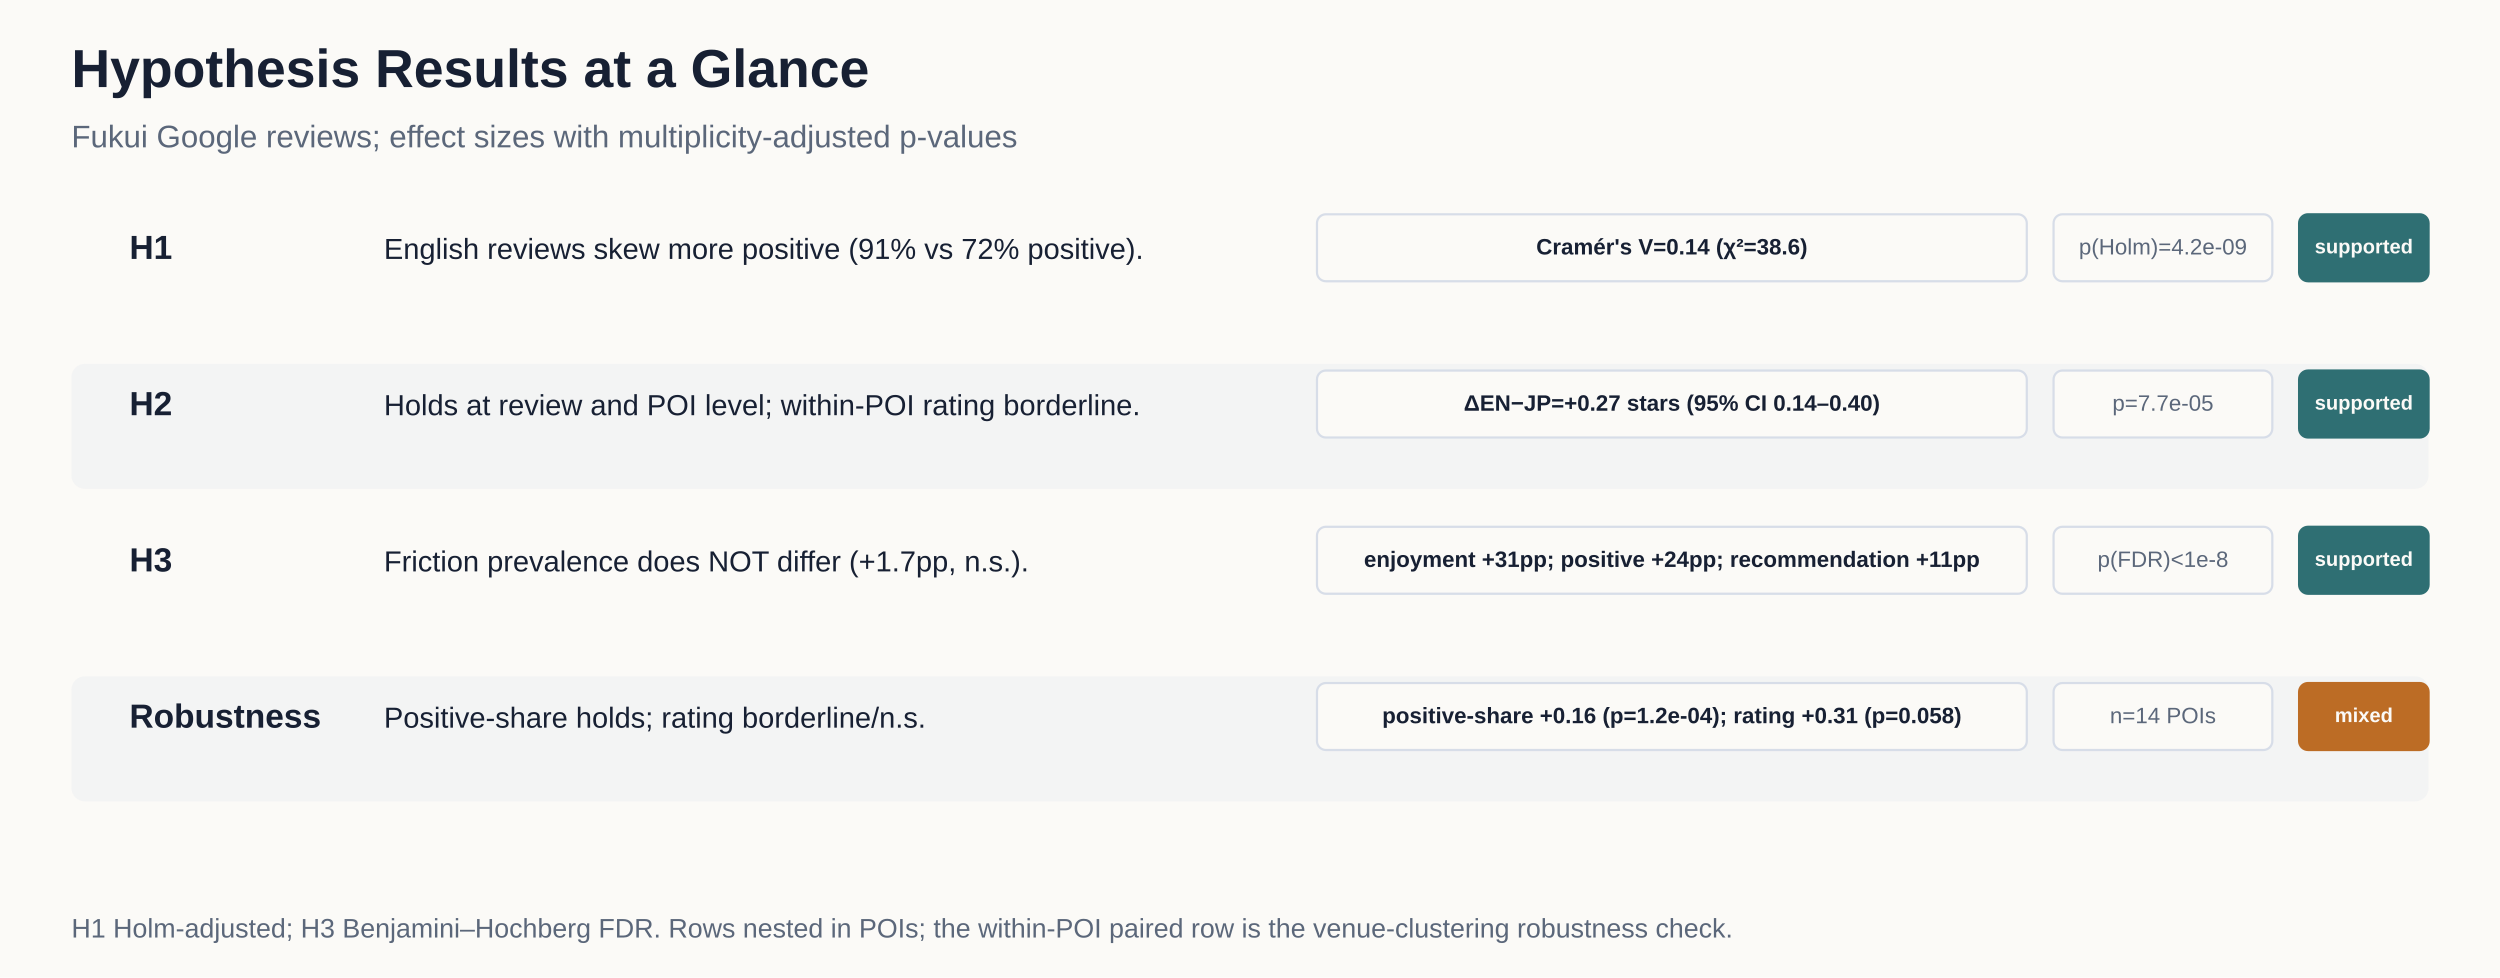
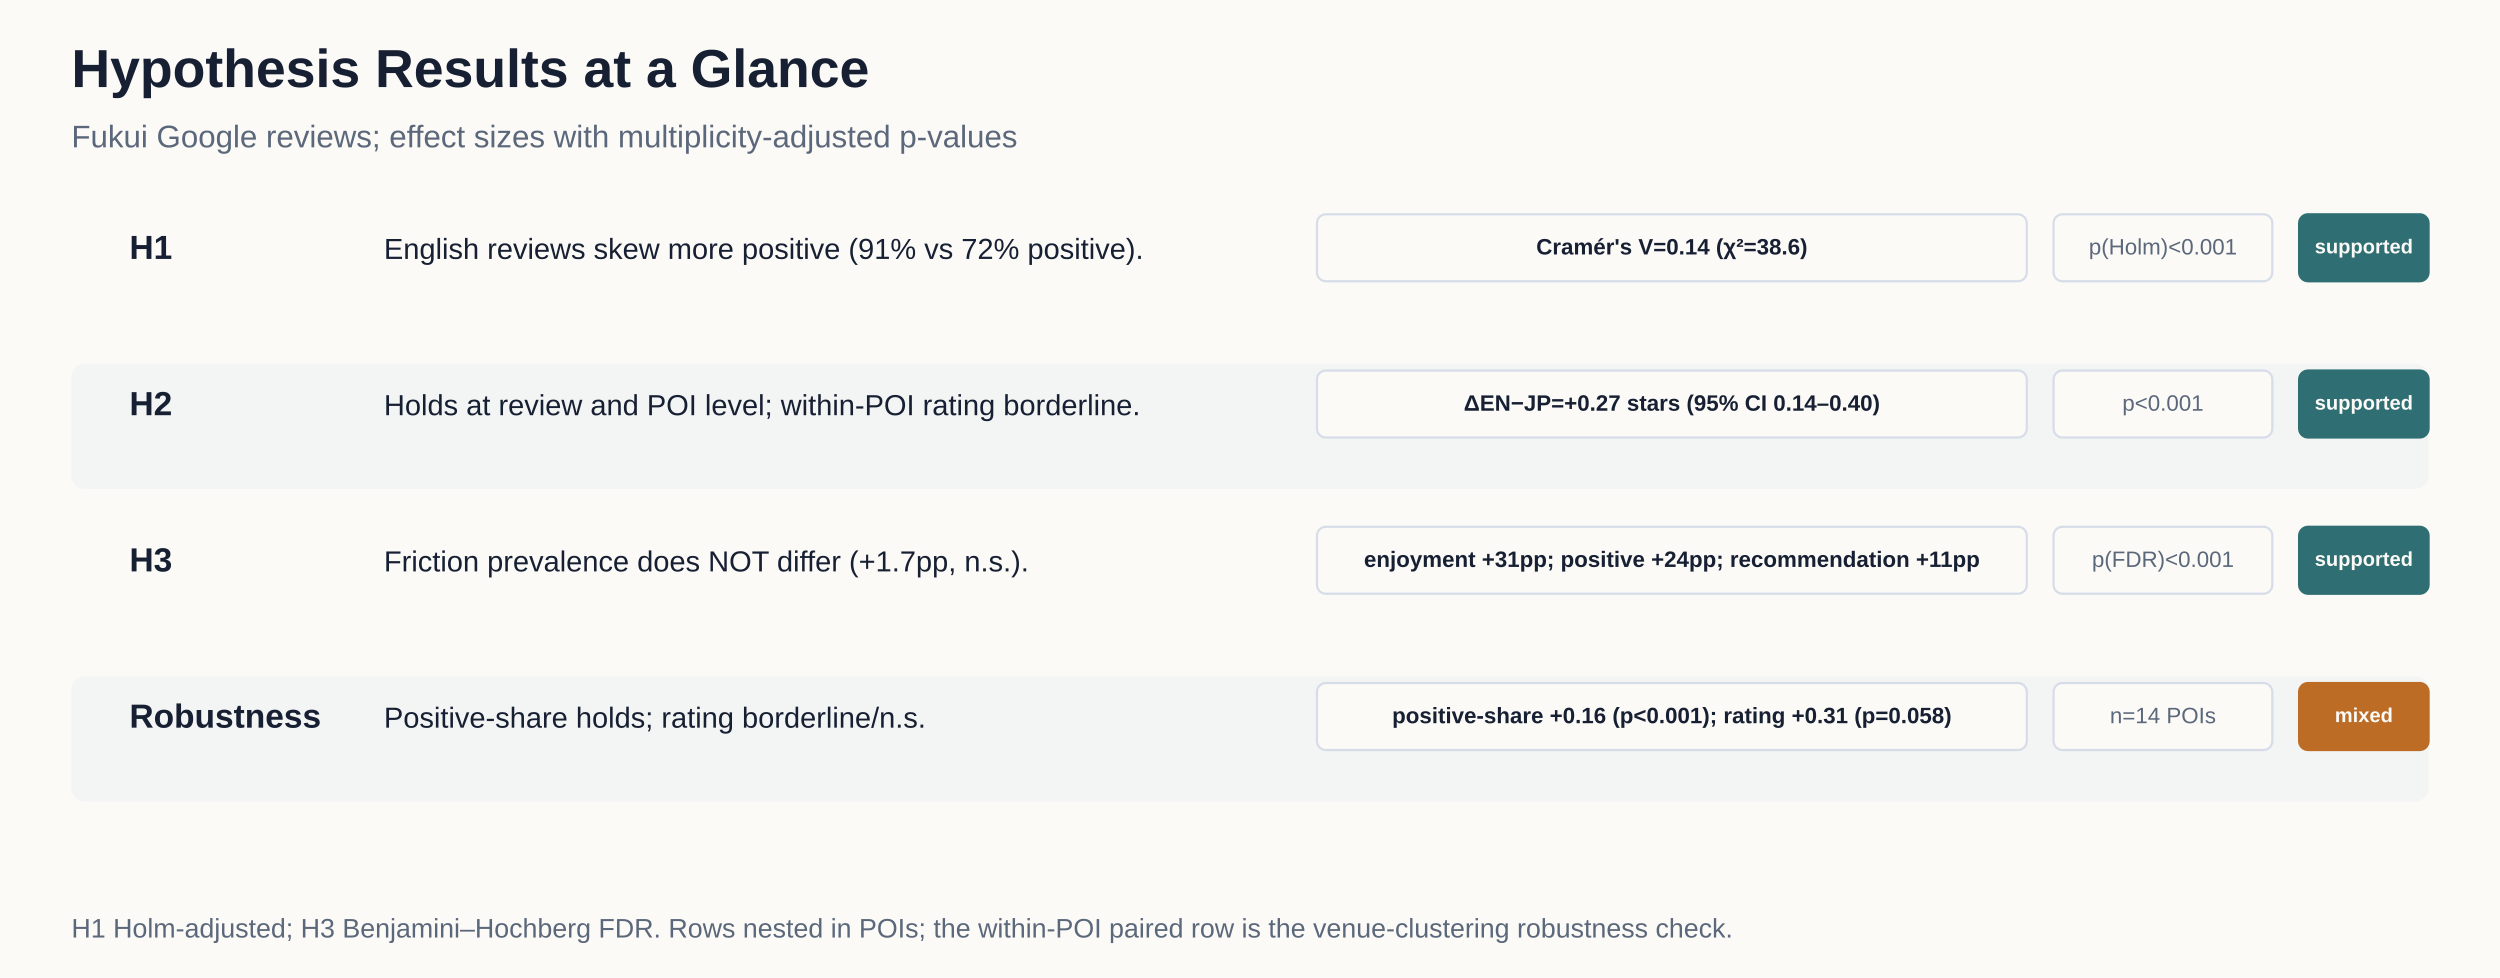
<svg xmlns="http://www.w3.org/2000/svg" width="1120" height="438" viewBox="0 0 1120 438">
  <rect width="100%" height="100%" fill="#fbfaf7" />
  <text x="32.00" y="39.00" text-anchor="start" font-family="Arial, sans-serif" font-size="24" font-weight="700" fill="#172033">Hypothesis Results at a Glance</text>
  <text x="32.00" y="66.00" text-anchor="start" font-family="Arial, sans-serif" font-size="14" font-weight="400" fill="#5b677a">Fukui Google reviews; effect sizes with multiplicity-adjusted p-values</text>
  <text x="58.00" y="116.00" text-anchor="start" font-family="Arial, sans-serif" font-size="15" font-weight="700" fill="#172033">H1</text>
  <text x="172.00" y="116.00" text-anchor="start" font-family="Arial, sans-serif" font-size="13" font-weight="400" fill="#172033">English reviews skew more positive (91% vs 72% positive).</text>
  <rect x="590.00" y="96.00" width="318.00" height="30.00" rx="4" fill="#fbfaf7" stroke="#d7dde8" stroke-width="1" />
  <text x="749.00" y="114.00" text-anchor="middle" font-family="Arial, sans-serif" font-size="10" font-weight="700" fill="#172033">Cramér's V=0.14 (χ²=38.6)</text>
  <rect x="920.00" y="96.00" width="98.00" height="30.00" rx="4" fill="#fbfaf7" stroke="#d7dde8" stroke-width="1" />
-   <text x="969.00" y="114.00" text-anchor="middle" font-family="Arial, sans-serif" font-size="10" font-weight="400" fill="#5b677a">p(Holm)=4.2e-09</text>
+   <text x="969.00" y="114.00" text-anchor="middle" font-family="Arial, sans-serif" font-size="10" font-weight="400" fill="#5b677a">p(Holm)&lt;0.001</text>
  <rect x="1030.00" y="96.00" width="58.00" height="30.00" rx="4" fill="#2f6f73" stroke="#2f6f73" stroke-width="1" />
  <text x="1059.00" y="113.50" text-anchor="middle" font-family="Arial, sans-serif" font-size="9" font-weight="700" fill="#fbfaf7">supported</text>
  <rect x="32" y="163.00" width="1056" height="56" rx="6" fill="#d7dde8" opacity="0.22" />
  <text x="58.00" y="186.00" text-anchor="start" font-family="Arial, sans-serif" font-size="15" font-weight="700" fill="#172033">H2</text>
  <text x="172.00" y="186.00" text-anchor="start" font-family="Arial, sans-serif" font-size="13" font-weight="400" fill="#172033">Holds at review and POI level; within-POI rating borderline.</text>
  <rect x="590.00" y="166.00" width="318.00" height="30.00" rx="4" fill="#fbfaf7" stroke="#d7dde8" stroke-width="1" />
  <text x="749.00" y="184.00" text-anchor="middle" font-family="Arial, sans-serif" font-size="10" font-weight="700" fill="#172033">ΔEN−JP=+0.27 stars (95% CI 0.14–0.40)</text>
  <rect x="920.00" y="166.00" width="98.00" height="30.00" rx="4" fill="#fbfaf7" stroke="#d7dde8" stroke-width="1" />
-   <text x="969.00" y="184.00" text-anchor="middle" font-family="Arial, sans-serif" font-size="10" font-weight="400" fill="#5b677a">p=7.7e-05</text>
+   <text x="969.00" y="184.00" text-anchor="middle" font-family="Arial, sans-serif" font-size="10" font-weight="400" fill="#5b677a">p&lt;0.001</text>
  <rect x="1030.00" y="166.00" width="58.00" height="30.00" rx="4" fill="#2f6f73" stroke="#2f6f73" stroke-width="1" />
  <text x="1059.00" y="183.50" text-anchor="middle" font-family="Arial, sans-serif" font-size="9" font-weight="700" fill="#fbfaf7">supported</text>
  <text x="58.00" y="256.00" text-anchor="start" font-family="Arial, sans-serif" font-size="15" font-weight="700" fill="#172033">H3</text>
  <text x="172.00" y="256.00" text-anchor="start" font-family="Arial, sans-serif" font-size="13" font-weight="400" fill="#172033">Friction prevalence does NOT differ (+1.7pp, n.s.).</text>
  <rect x="590.00" y="236.00" width="318.00" height="30.00" rx="4" fill="#fbfaf7" stroke="#d7dde8" stroke-width="1" />
  <text x="749.00" y="254.00" text-anchor="middle" font-family="Arial, sans-serif" font-size="10" font-weight="700" fill="#172033">enjoyment +31pp; positive +24pp; recommendation +11pp</text>
  <rect x="920.00" y="236.00" width="98.00" height="30.00" rx="4" fill="#fbfaf7" stroke="#d7dde8" stroke-width="1" />
-   <text x="969.00" y="254.00" text-anchor="middle" font-family="Arial, sans-serif" font-size="10" font-weight="400" fill="#5b677a">p(FDR)&lt;1e-8</text>
+   <text x="969.00" y="254.00" text-anchor="middle" font-family="Arial, sans-serif" font-size="10" font-weight="400" fill="#5b677a">p(FDR)&lt;0.001</text>
  <rect x="1030.00" y="236.00" width="58.00" height="30.00" rx="4" fill="#2f6f73" stroke="#2f6f73" stroke-width="1" />
  <text x="1059.00" y="253.50" text-anchor="middle" font-family="Arial, sans-serif" font-size="9" font-weight="700" fill="#fbfaf7">supported</text>
  <rect x="32" y="303.00" width="1056" height="56" rx="6" fill="#d7dde8" opacity="0.22" />
  <text x="58.00" y="326.00" text-anchor="start" font-family="Arial, sans-serif" font-size="15" font-weight="700" fill="#172033">Robustness</text>
  <text x="172.00" y="326.00" text-anchor="start" font-family="Arial, sans-serif" font-size="13" font-weight="400" fill="#172033">Positive-share holds; rating borderline/n.s.</text>
  <rect x="590.00" y="306.00" width="318.00" height="30.00" rx="4" fill="#fbfaf7" stroke="#d7dde8" stroke-width="1" />
-   <text x="749.00" y="324.00" text-anchor="middle" font-family="Arial, sans-serif" font-size="10" font-weight="700" fill="#172033">positive-share +0.16 (p=1.2e-04); rating +0.31 (p=0.058)</text>
+   <text x="749.00" y="324.00" text-anchor="middle" font-family="Arial, sans-serif" font-size="10" font-weight="700" fill="#172033">positive-share +0.16 (p&lt;0.001); rating +0.31 (p=0.058)</text>
  <rect x="920.00" y="306.00" width="98.00" height="30.00" rx="4" fill="#fbfaf7" stroke="#d7dde8" stroke-width="1" />
  <text x="969.00" y="324.00" text-anchor="middle" font-family="Arial, sans-serif" font-size="10" font-weight="400" fill="#5b677a">n=14 POIs</text>
  <rect x="1030.00" y="306.00" width="58.00" height="30.00" rx="4" fill="#bc6c25" stroke="#bc6c25" stroke-width="1" />
  <text x="1059.00" y="323.50" text-anchor="middle" font-family="Arial, sans-serif" font-size="9" font-weight="700" fill="#fbfaf7">mixed</text>
  <text x="32.00" y="420.00" text-anchor="start" font-family="Arial, sans-serif" font-size="12" font-weight="400" fill="#5b677a">H1 Holm-adjusted; H3 Benjamini–Hochberg FDR. Rows nested in POIs; the within-POI paired row is the venue-clustering robustness check.</text>
</svg>
